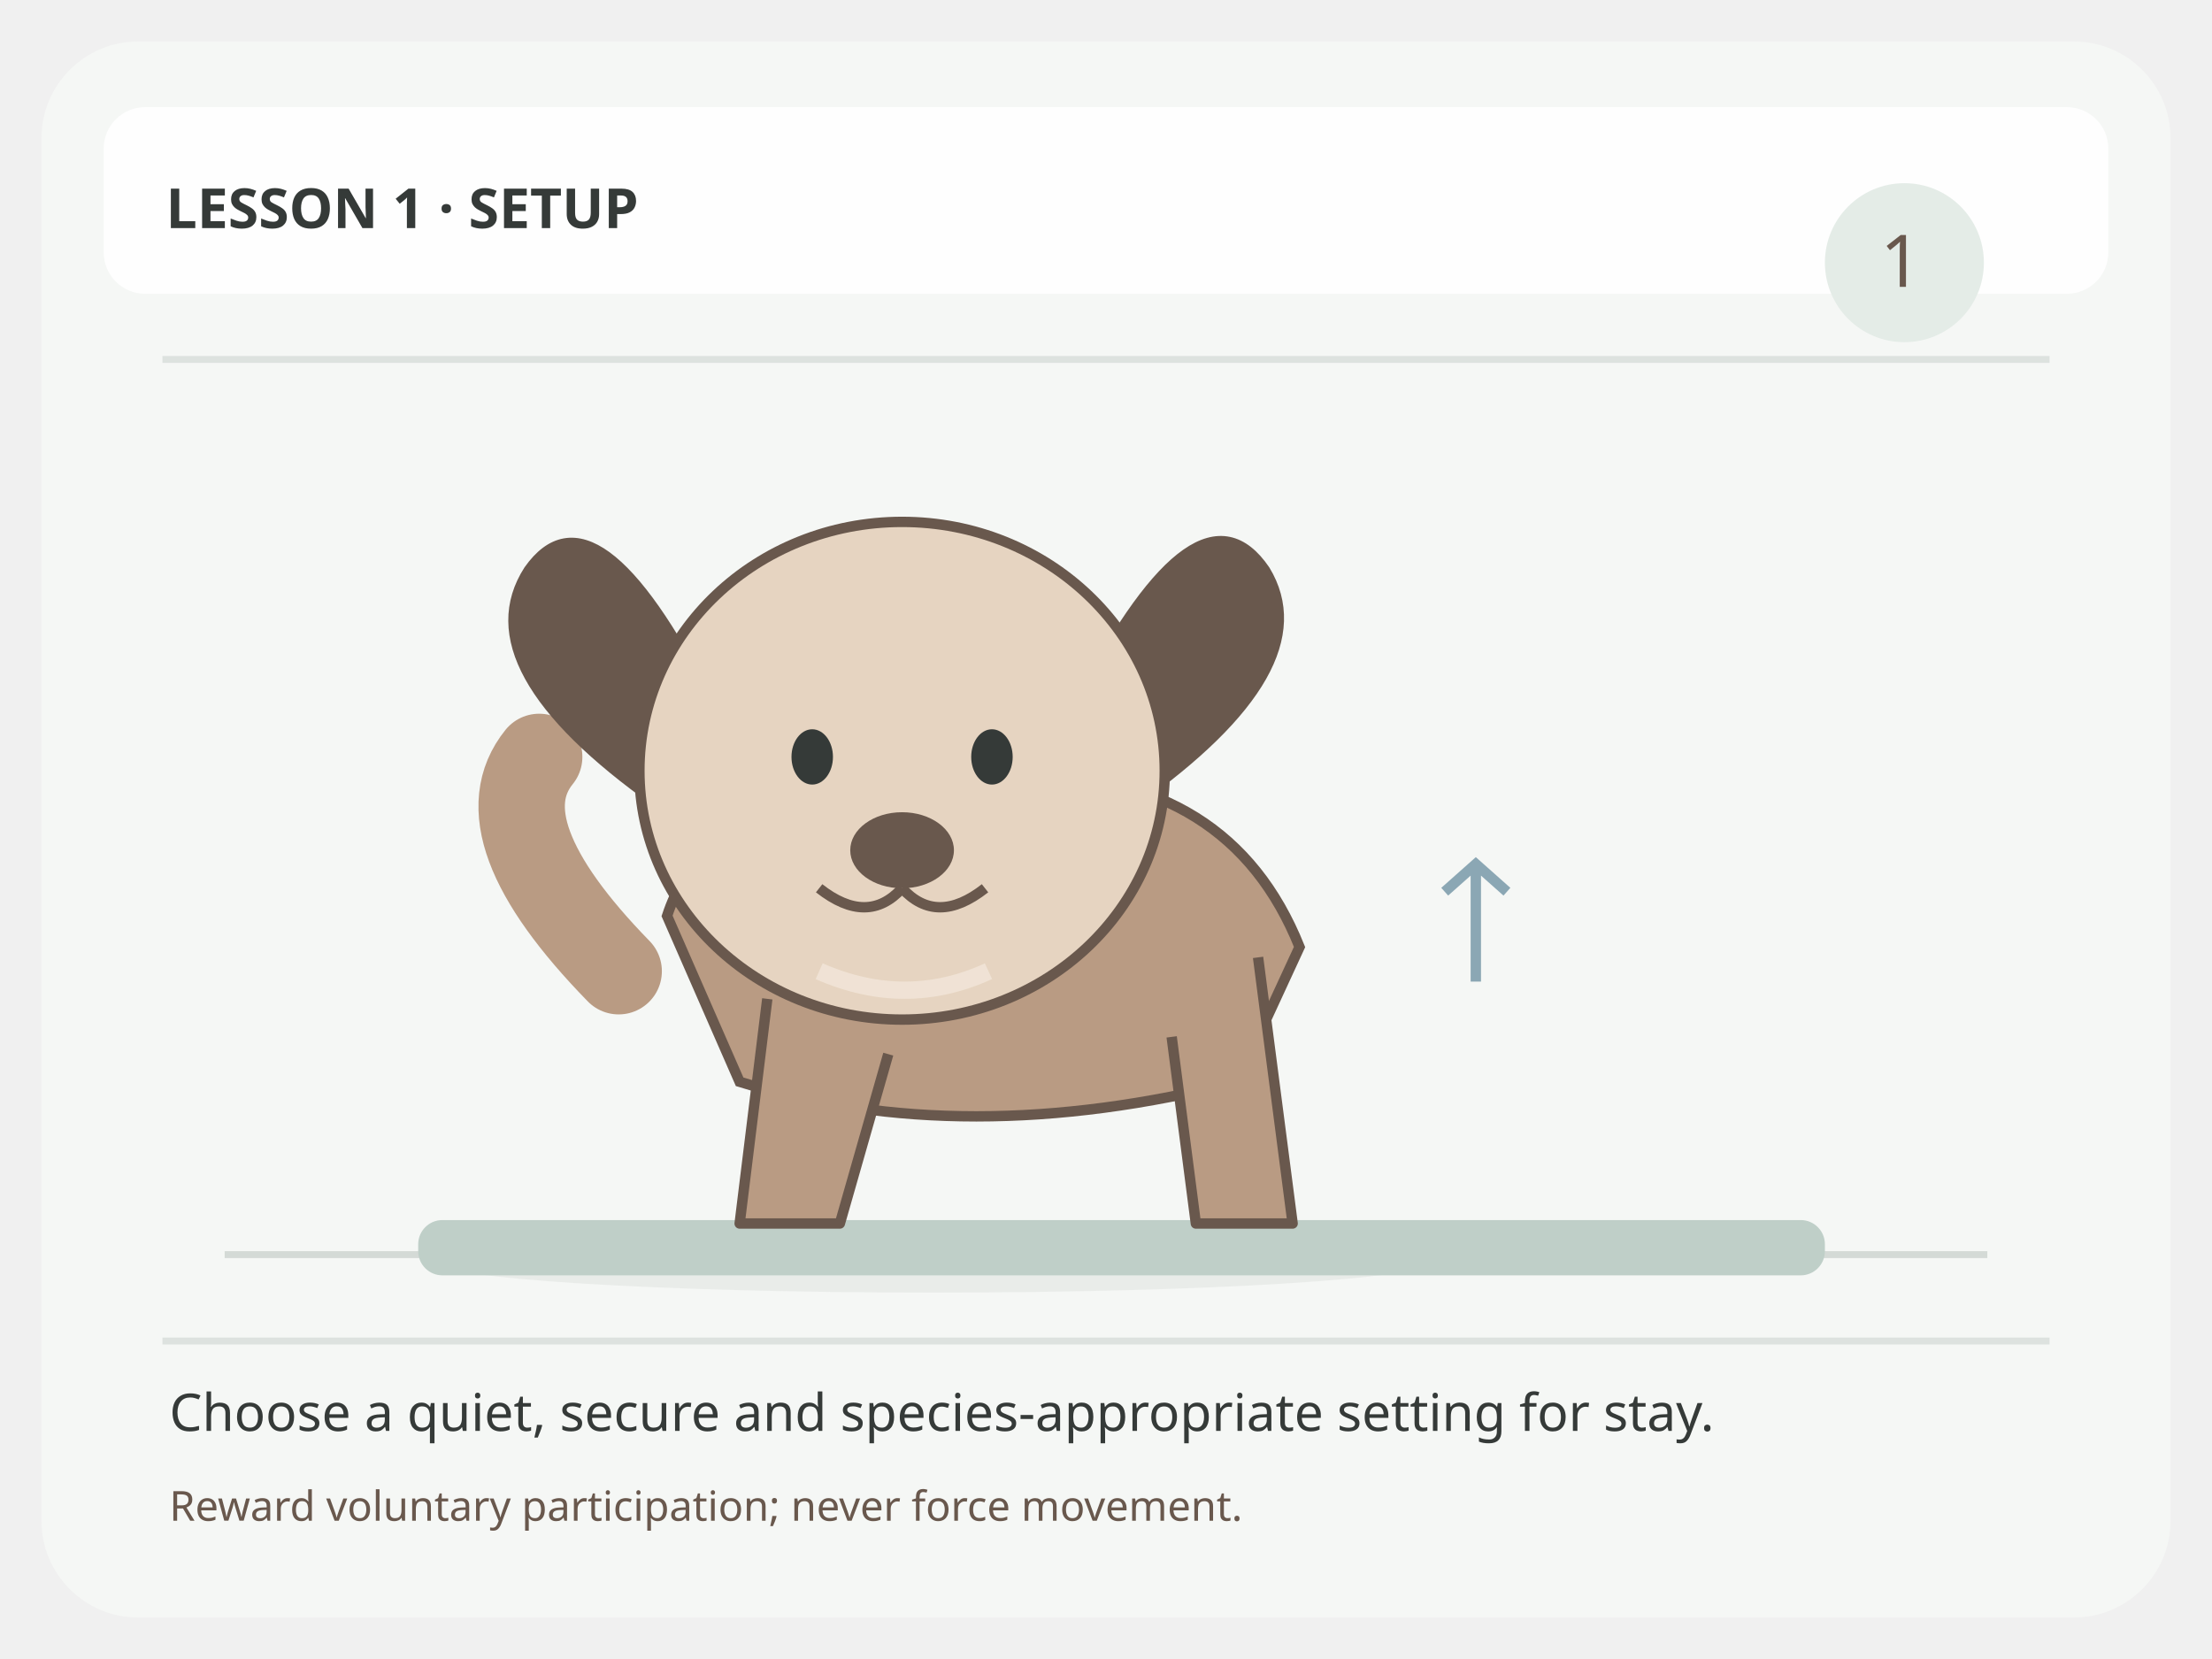
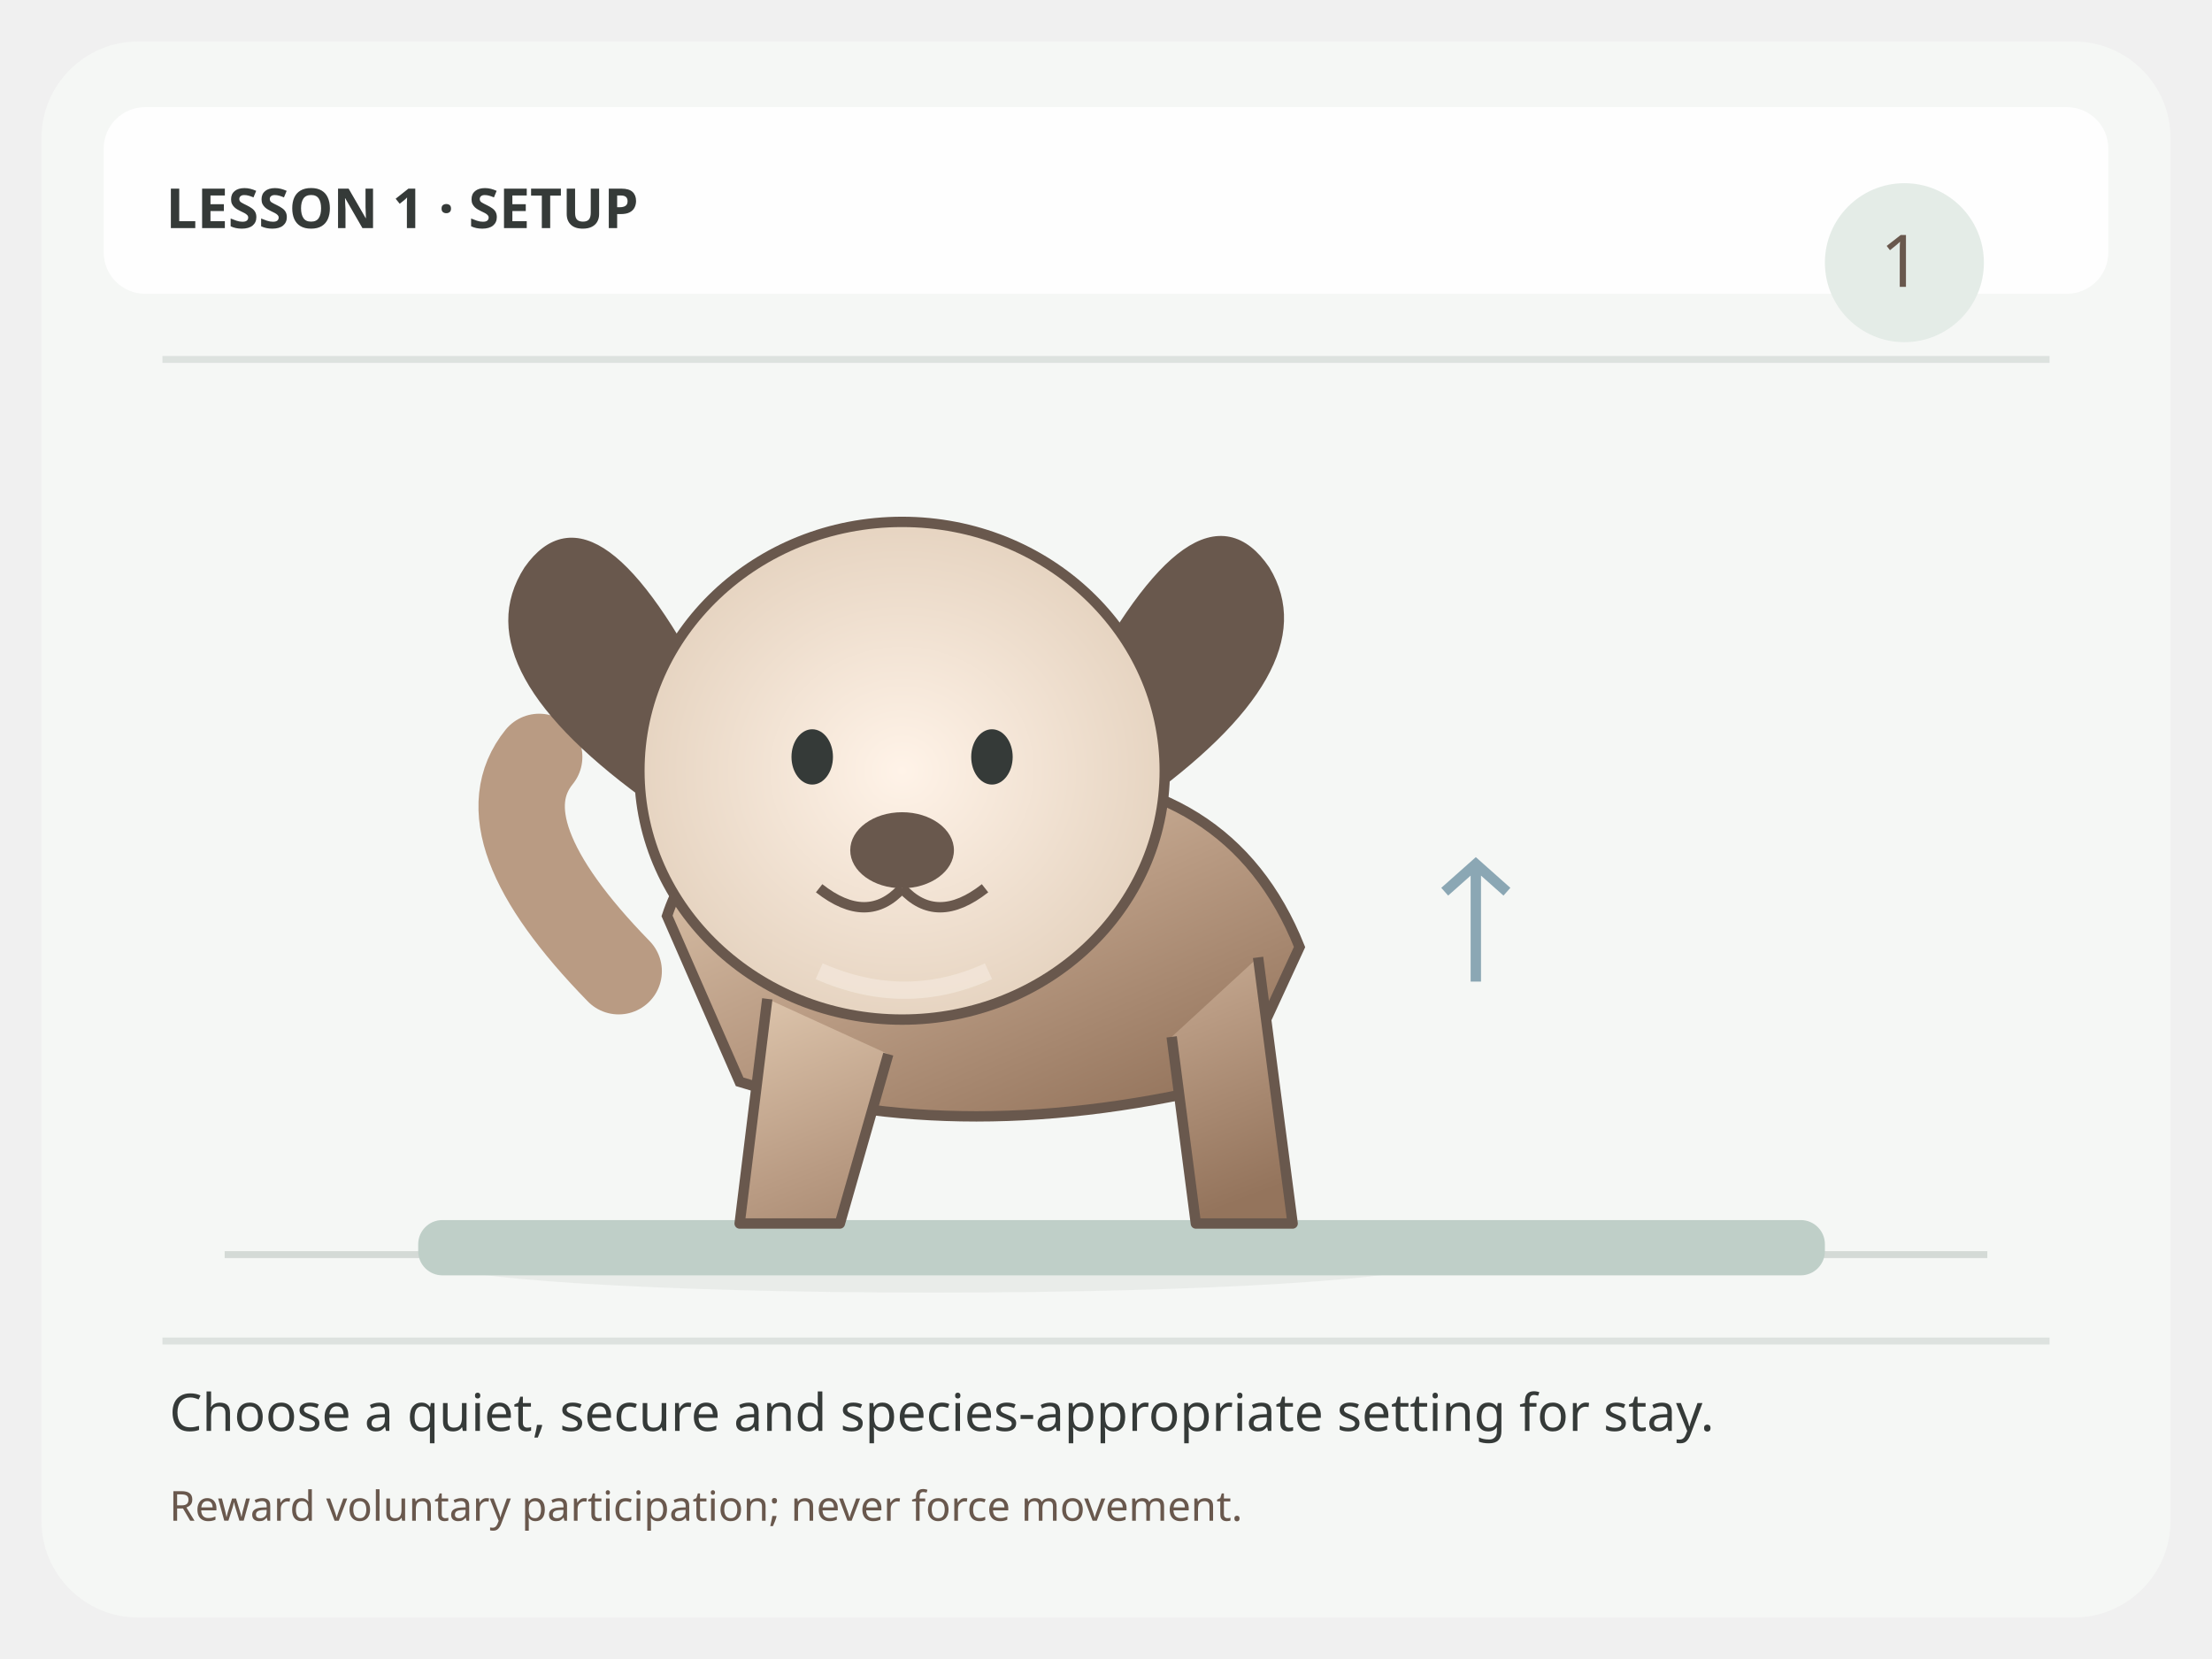
<svg xmlns="http://www.w3.org/2000/svg" viewBox="0 0 640 480" role="img" aria-labelledby="title description">
+   <defs>
+     <linearGradient id="fur" x1="0" y1="0" x2=".8" y2="1">
+       <stop offset="0" stop-color="#E5CEB5" />
+       <stop offset=".55" stop-color="#B99B83" />
+       <stop offset="1" stop-color="#94745C" />
+     </linearGradient>
+     <radialGradient id="muzzle">
+       <stop stop-color="#FFF3E8" />
+       <stop offset="1" stop-color="#E6D4C1" />
+     </radialGradient>
+   </defs>
+   <style>text,tspan{font-family:"Poppins",sans-serif!important}</style>
  <rect x="12" y="12" width="616" height="456" rx="28" fill="#F5F7F5" />
  <rect x="30" y="31" width="580" height="54" rx="12" fill="#FFFFFF" opacity=".9" />
-   <text x="48" y="66" font-family="sans-serif" font-size="16" font-weight="700" fill="#353A38">LESSON 1 · SETUP</text>
+   <text x="48" y="66" font-family="Poppins, sans-serif" font-size="16" font-weight="700" fill="#353A38">LESSON 1 · SETUP</text>
  <g>
    <circle cx="551" cy="76" r="23" fill="#E4ECE7" />
-     <text x="544" y="83" font-family="sans-serif" font-size="21" fill="#69584D">1</text>
+     <text x="544" y="83" font-family="Poppins, sans-serif" font-size="21" fill="#69584D">1</text>
  </g>
  <path d="M47 104h546" stroke="#DDE2DF" stroke-width="2" />
  <path d="M65 363h510" stroke="#D4DAD6" stroke-width="2" />
  <ellipse cx="270" cy="365" rx="144" ry="9" fill="#A9B0AB" opacity=".15" />
  <rect x="121" y="353" width="407" height="16" rx="7" fill="#BFCFC8" />
  <path d="M427 284v-34m-9 8 9-8 9 8" stroke="#8BA7B4" stroke-width="3" fill="none" />
  <g transform="translate(0 6)">
    <path d="M179 275Q139 234 156 213" fill="none" stroke="#B99B83" stroke-width="25" stroke-linecap="round" />
-     <path d="M193 259Q208 213 296 218Q356 218 376 268L358 307Q279 327 214 307Z" fill="#B99B83" stroke="#69584D" stroke-width="3" />
-     <path d="M222 283l-8 65h29l14-49m82-5 7 54h28l-10-77" fill="#B99B83" stroke="#69584D" stroke-width="3" stroke-linejoin="round" />
+     <path d="M193 259Q208 213 296 218Q356 218 376 268L358 307Q279 327 214 307Z" fill="url(#fur)" stroke="#69584D" stroke-width="3" />
+     <path d="M222 283l-8 65h29l14-49m82-5 7 54h28l-10-77" fill="url(#fur)" stroke="#69584D" stroke-width="3" stroke-linejoin="round" />
    <path d="M205 197q-33-65-52-38-18 28 37 67m123-30q34-65 53-37 17 28-38 67" fill="#69584D" stroke="#69584D" stroke-width="3" />
-     <ellipse cx="261" cy="217" rx="76" ry="72" fill="#E6D4C1" stroke="#69584D" stroke-width="3" />
+     <ellipse cx="261" cy="217" rx="76" ry="72" fill="url(#muzzle)" stroke="#69584D" stroke-width="3" />
    <ellipse cx="235" cy="213" rx="6" ry="8" fill="#353A38" />
    <ellipse cx="287" cy="213" rx="6" ry="8" fill="#353A38" />
    <ellipse cx="261" cy="240" rx="15" ry="11" fill="#69584D" />
    <path d="M261 251q-10 11-24 0m24 0q10 11 24 0" stroke="#69584D" stroke-width="3" fill="none" />
    <path d="M237 275q25 11 49 0" stroke="#F2E6D9" stroke-width="5" fill="none" opacity=".8" />
  </g>
  <path d="M47 388h546" stroke="#DDE2DF" stroke-width="2" />
-   <text x="49" y="414" font-family="sans-serif" font-size="15" fill="#353A38">Choose a quiet, secure and species-appropriate setting for stay.</text>
-   <text x="49" y="440" font-family="sans-serif" font-size="12" fill="#69584D">Reward voluntary participation; never force movement.</text>
+   <text x="49" y="414" font-family="Poppins, sans-serif" font-size="15" fill="#353A38">Choose a quiet, secure and species-appropriate setting for stay.</text>
+   <text x="49" y="440" font-family="Poppins, sans-serif" font-size="12" fill="#69584D">Reward voluntary participation; never force movement.</text>
</svg>
